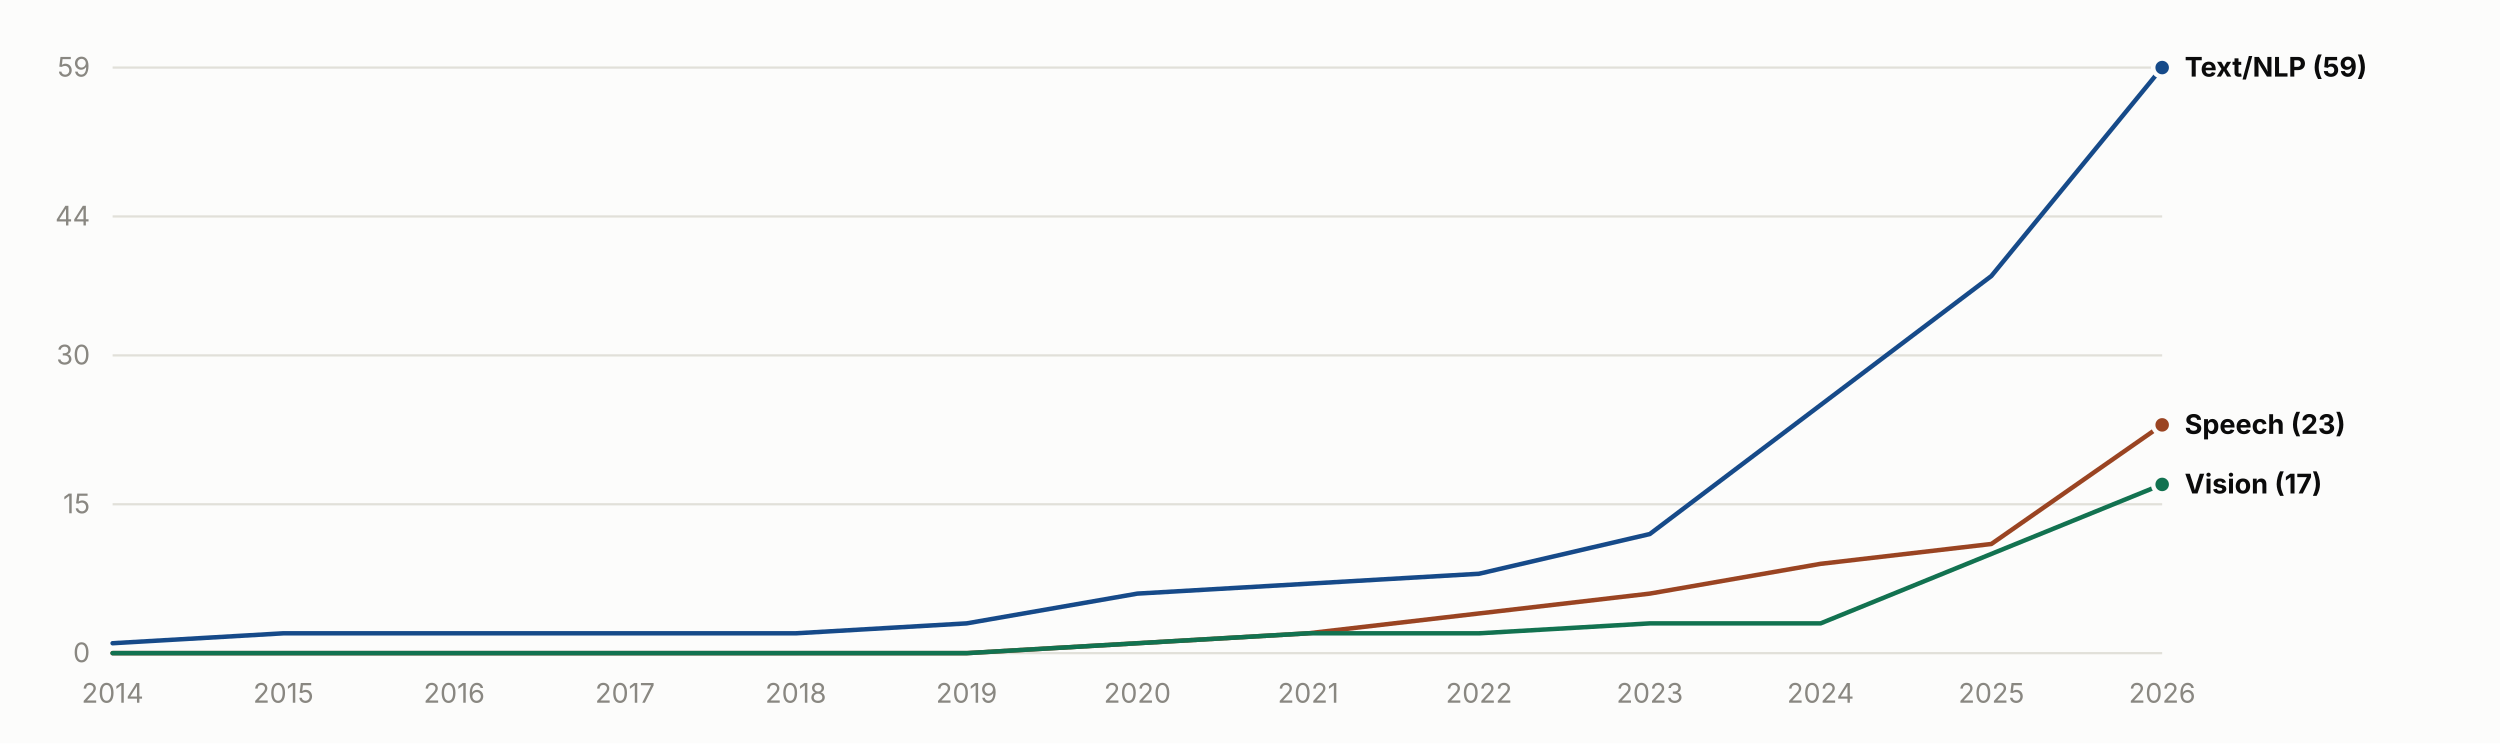
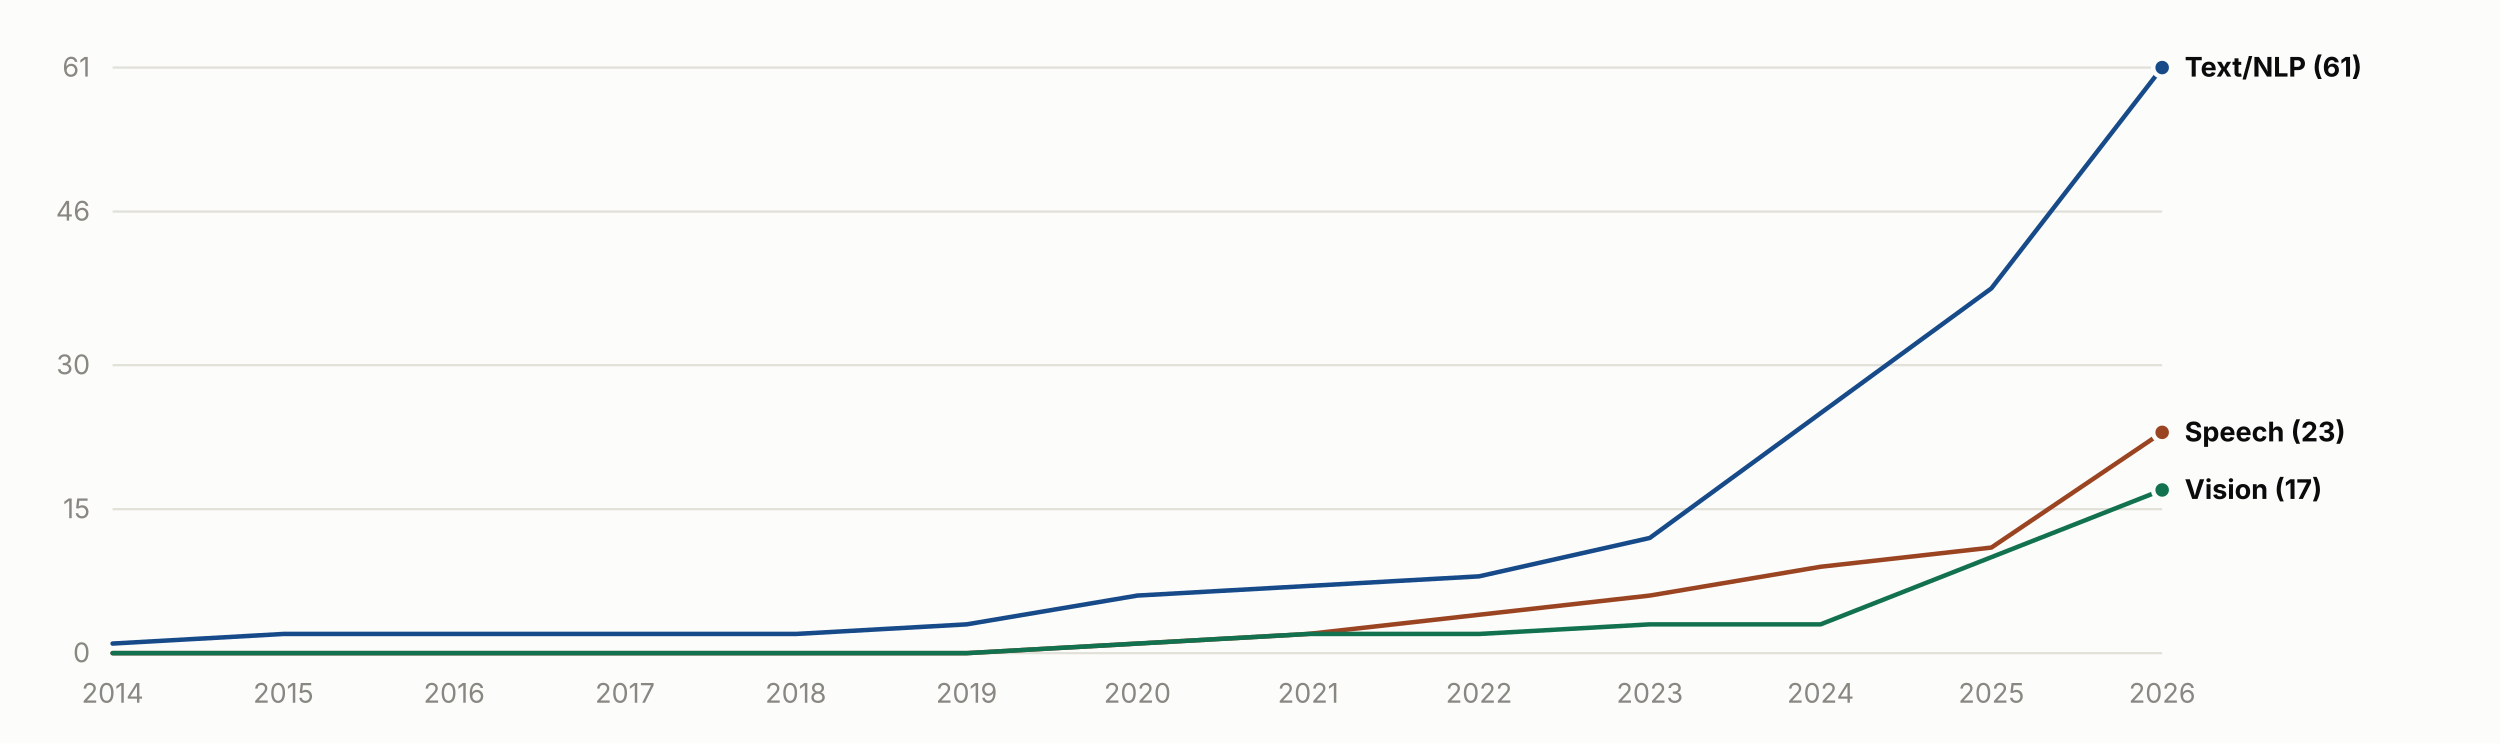
<svg xmlns="http://www.w3.org/2000/svg" width="1110" height="330" viewBox="0 0 1110 330">
  <rect width="1110" height="330" fill="#fcfcfb" />
  <style>text{font-family:"Segoe UI",Inter,Arial,sans-serif;fill:#0b0b0b}.title{font-size:22px;font-weight:700}.sub{font-size:12px;fill:#52514e}.muted{font-size:11px;fill:#898781}.axis{font-size:12px;fill:#898781}.grid{stroke:#e1e0d9;stroke-width:1}.legend{font-size:12px;fill:#52514e}.endlabel{font-size:12px;font-weight:700}</style>
  <line x1="50" y1="290.0" x2="960" y2="290.0" class="grid" />
  <text x="40" y="294.0" text-anchor="end" class="axis">0</text>
-   <line x1="50" y1="223.898" x2="960" y2="223.898" class="grid" />
-   <text x="40" y="227.898" text-anchor="end" class="axis">15</text>
-   <line x1="50" y1="157.797" x2="960" y2="157.797" class="grid" />
-   <text x="40" y="161.797" text-anchor="end" class="axis">30</text>
-   <line x1="50" y1="96.102" x2="960" y2="96.102" class="grid" />
-   <text x="40" y="100.102" text-anchor="end" class="axis">44</text>
+   <line x1="50" y1="226.066" x2="960" y2="226.066" class="grid" />
+   <text x="40" y="230.066" text-anchor="end" class="axis">15</text>
+   <line x1="50" y1="162.131" x2="960" y2="162.131" class="grid" />
+   <text x="40" y="166.131" text-anchor="end" class="axis">30</text>
+   <line x1="50" y1="93.934" x2="960" y2="93.934" class="grid" />
+   <text x="40" y="97.934" text-anchor="end" class="axis">46</text>
  <line x1="50" y1="30.0" x2="960" y2="30.0" class="grid" />
-   <text x="40" y="34.0" text-anchor="end" class="axis">59</text>
+   <text x="40" y="34.0" text-anchor="end" class="axis">61</text>
  <text x="50.0" y="312" text-anchor="middle" class="axis">2014</text>
  <text x="125.833" y="312" text-anchor="middle" class="axis">2015</text>
  <text x="201.667" y="312" text-anchor="middle" class="axis">2016</text>
  <text x="277.5" y="312" text-anchor="middle" class="axis">2017</text>
  <text x="353.333" y="312" text-anchor="middle" class="axis">2018</text>
  <text x="429.167" y="312" text-anchor="middle" class="axis">2019</text>
  <text x="505.0" y="312" text-anchor="middle" class="axis">2020</text>
  <text x="580.833" y="312" text-anchor="middle" class="axis">2021</text>
  <text x="656.667" y="312" text-anchor="middle" class="axis">2022</text>
  <text x="732.5" y="312" text-anchor="middle" class="axis">2023</text>
  <text x="808.333" y="312" text-anchor="middle" class="axis">2024</text>
  <text x="884.167" y="312" text-anchor="middle" class="axis">2025</text>
  <text x="960.0" y="312" text-anchor="middle" class="axis">2026</text>
-   <polyline points="50.0,285.593 125.833,281.186 201.667,281.186 277.5,281.186 353.333,281.186 429.167,276.78 505.0,263.559 580.833,259.153 656.667,254.746 732.5,237.119 808.333,179.831 884.167,122.542 960.0,30.0" fill="none" stroke="#164a89" stroke-width="2" stroke-linejoin="round" stroke-linecap="round" />
+   <polyline points="50.0,285.738 125.833,281.475 201.667,281.475 277.5,281.475 353.333,281.475 429.167,277.213 505.0,264.426 580.833,260.164 656.667,255.902 732.5,238.852 808.333,183.443 884.167,128.033 960.0,30.0" fill="none" stroke="#164a89" stroke-width="2" stroke-linejoin="round" stroke-linecap="round" />
  <circle cx="960.0" cy="30.0" r="4" fill="#164a89" stroke="#fcfcfb" stroke-width="2" />
-   <text x="970.0" y="34.0" class="endlabel" fill="#164a89">Text/NLP (59)</text>
-   <polyline points="50.0,290.0 125.833,290.0 201.667,290.0 277.5,290.0 353.333,290.0 429.167,290.0 505.0,285.593 580.833,281.186 656.667,272.373 732.5,263.559 808.333,250.339 884.167,241.525 960.0,188.644" fill="none" stroke="#9a4422" stroke-width="2" stroke-linejoin="round" stroke-linecap="round" />
-   <circle cx="960.0" cy="188.644" r="4" fill="#9a4422" stroke="#fcfcfb" stroke-width="2" />
-   <text x="970.0" y="192.644" class="endlabel" fill="#9a4422">Speech (23)</text>
-   <polyline points="50.0,290.0 125.833,290.0 201.667,290.0 277.5,290.0 353.333,290.0 429.167,290.0 505.0,285.593 580.833,281.186 656.667,281.186 732.5,276.78 808.333,276.78 884.167,245.932 960.0,215.085" fill="none" stroke="#127250" stroke-width="2" stroke-linejoin="round" stroke-linecap="round" />
-   <circle cx="960.0" cy="215.085" r="4" fill="#127250" stroke="#fcfcfb" stroke-width="2" />
-   <text x="970.0" y="219.085" class="endlabel" fill="#127250">Vision (17)</text>
+   <text x="970.0" y="34.0" class="endlabel" fill="#164a89">Text/NLP (61)</text>
+   <polyline points="50.0,290.0 125.833,290.0 201.667,290.0 277.5,290.0 353.333,290.0 429.167,290.0 505.0,285.738 580.833,281.475 656.667,272.951 732.5,264.426 808.333,251.639 884.167,243.115 960.0,191.967" fill="none" stroke="#9a4422" stroke-width="2" stroke-linejoin="round" stroke-linecap="round" />
+   <circle cx="960.0" cy="191.967" r="4" fill="#9a4422" stroke="#fcfcfb" stroke-width="2" />
+   <text x="970.0" y="195.967" class="endlabel" fill="#9a4422">Speech (23)</text>
+   <polyline points="50.0,290.0 125.833,290.0 201.667,290.0 277.5,290.0 353.333,290.0 429.167,290.0 505.0,285.738 580.833,281.475 656.667,281.475 732.5,277.213 808.333,277.213 884.167,247.377 960.0,217.541" fill="none" stroke="#127250" stroke-width="2" stroke-linejoin="round" stroke-linecap="round" />
+   <circle cx="960.0" cy="217.541" r="4" fill="#127250" stroke="#fcfcfb" stroke-width="2" />
+   <text x="970.0" y="221.541" class="endlabel" fill="#127250">Vision (17)</text>
</svg>
